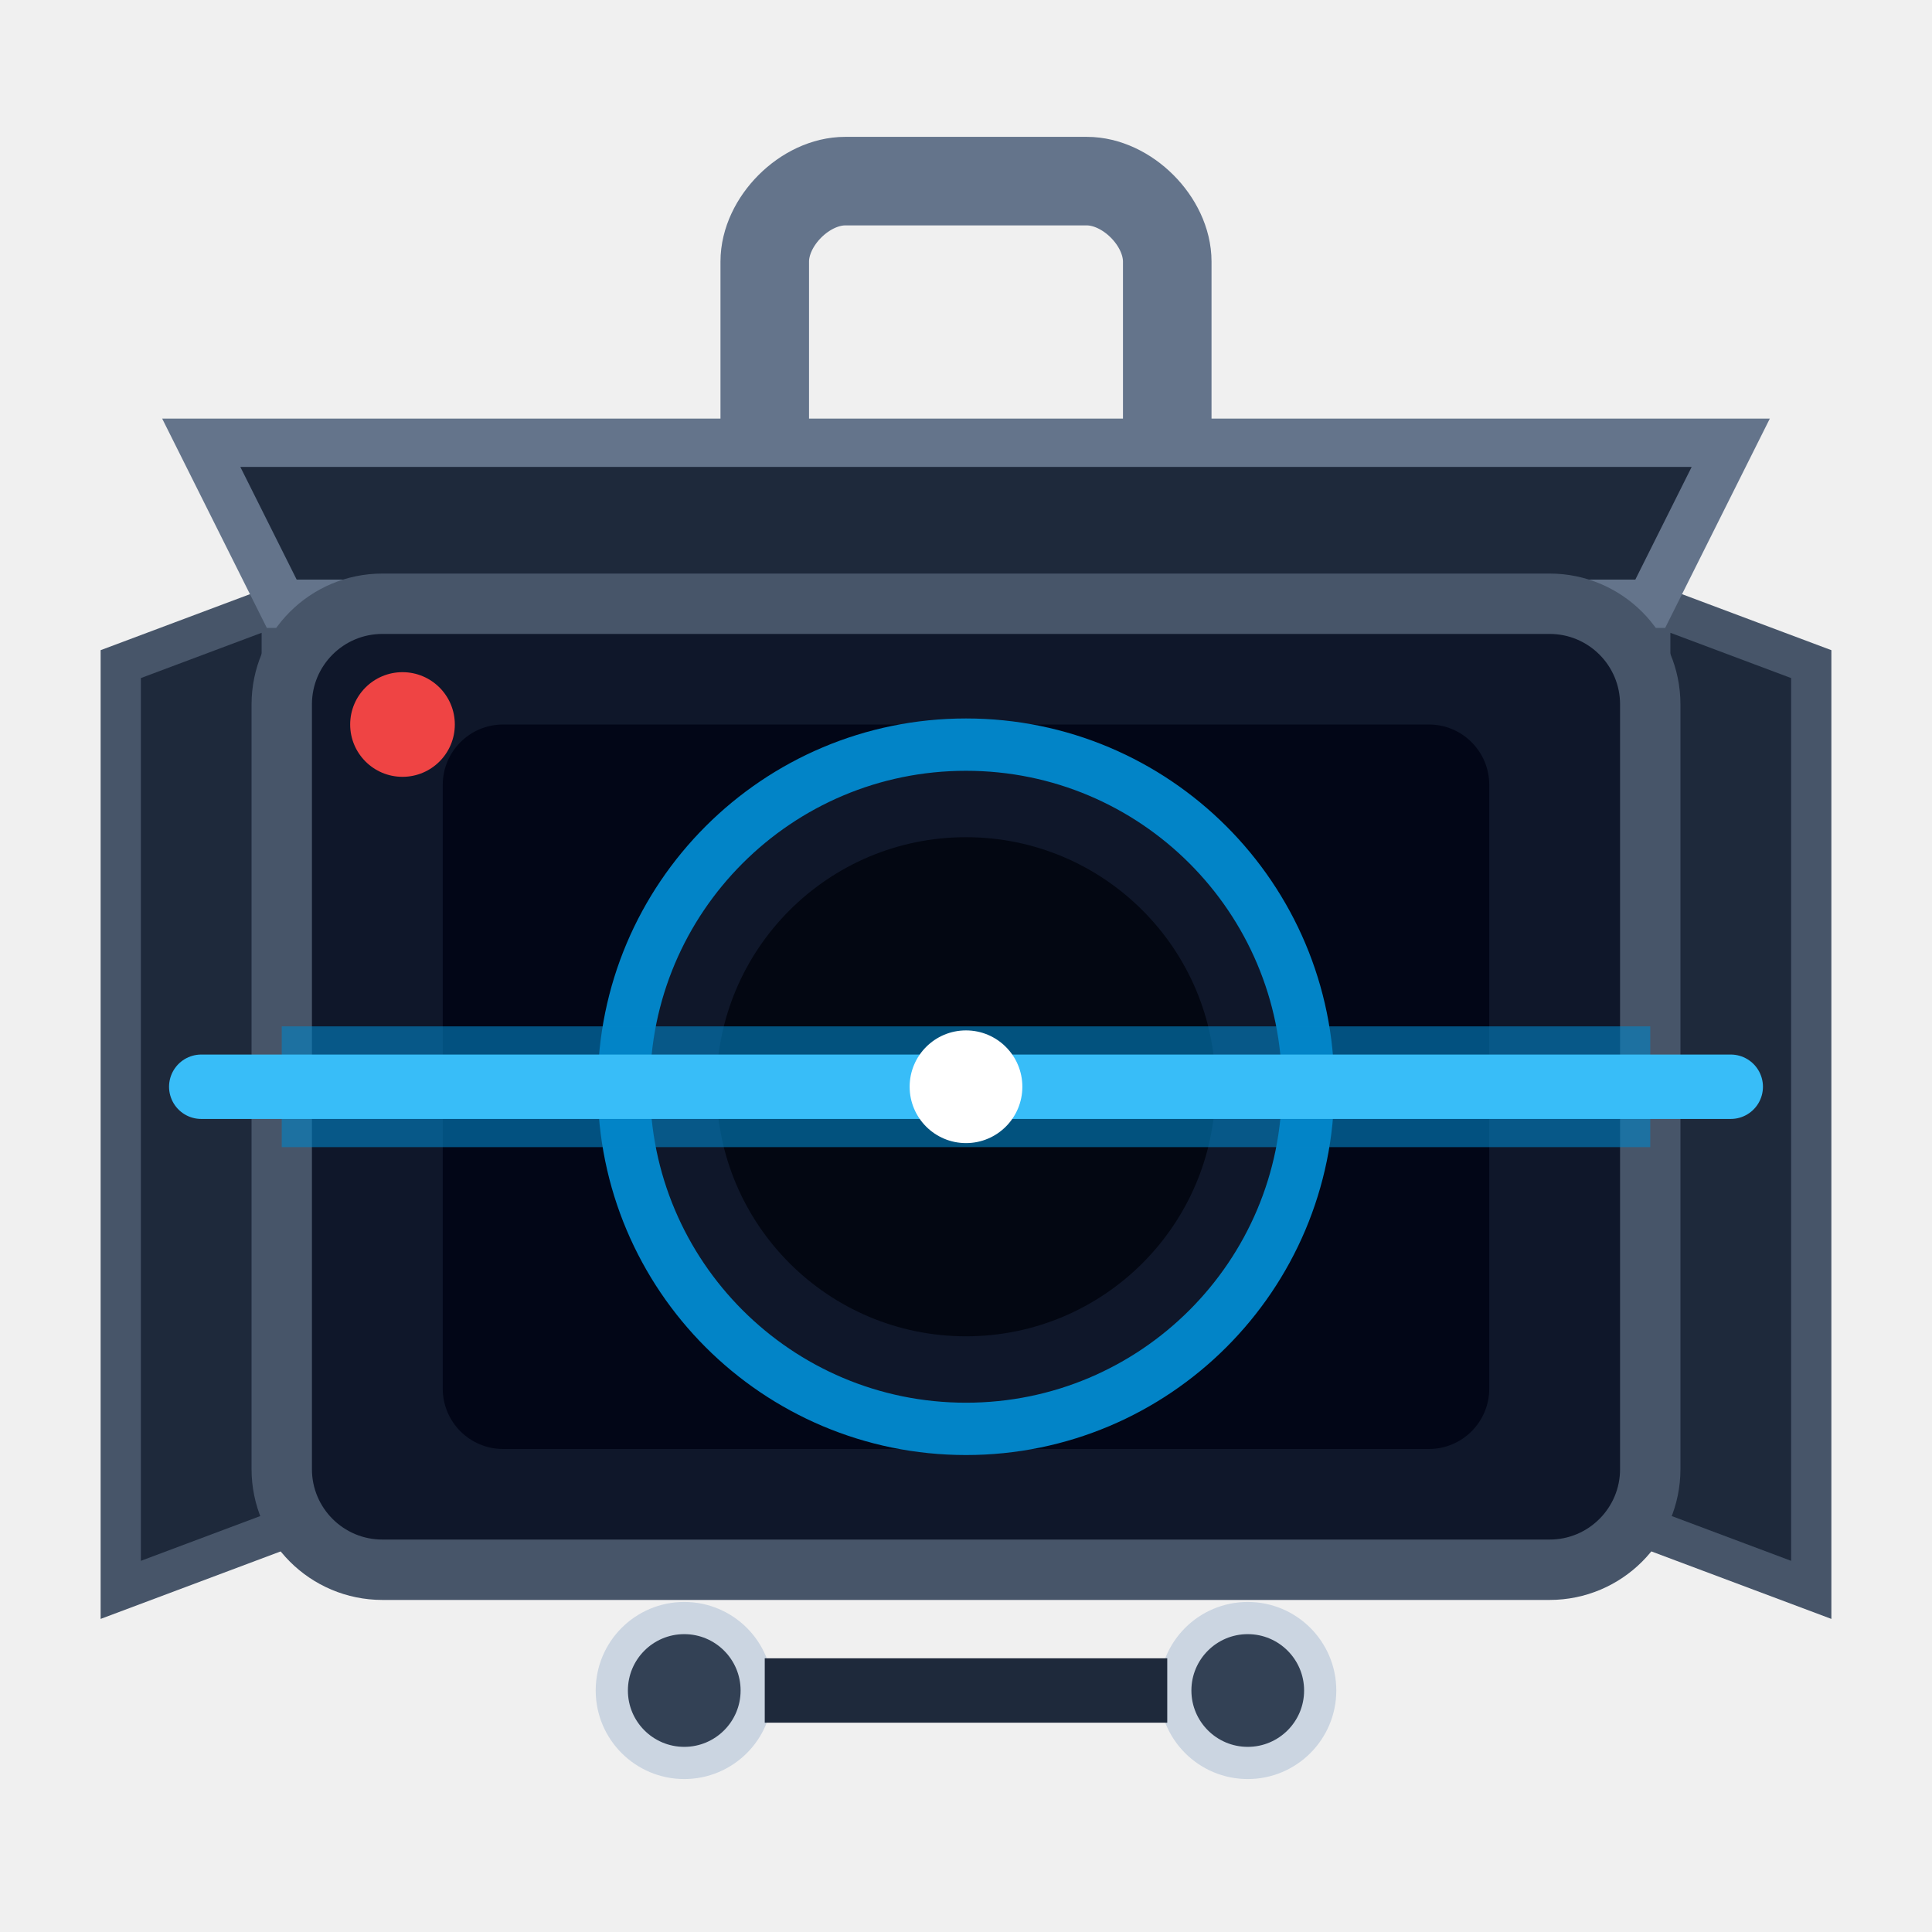
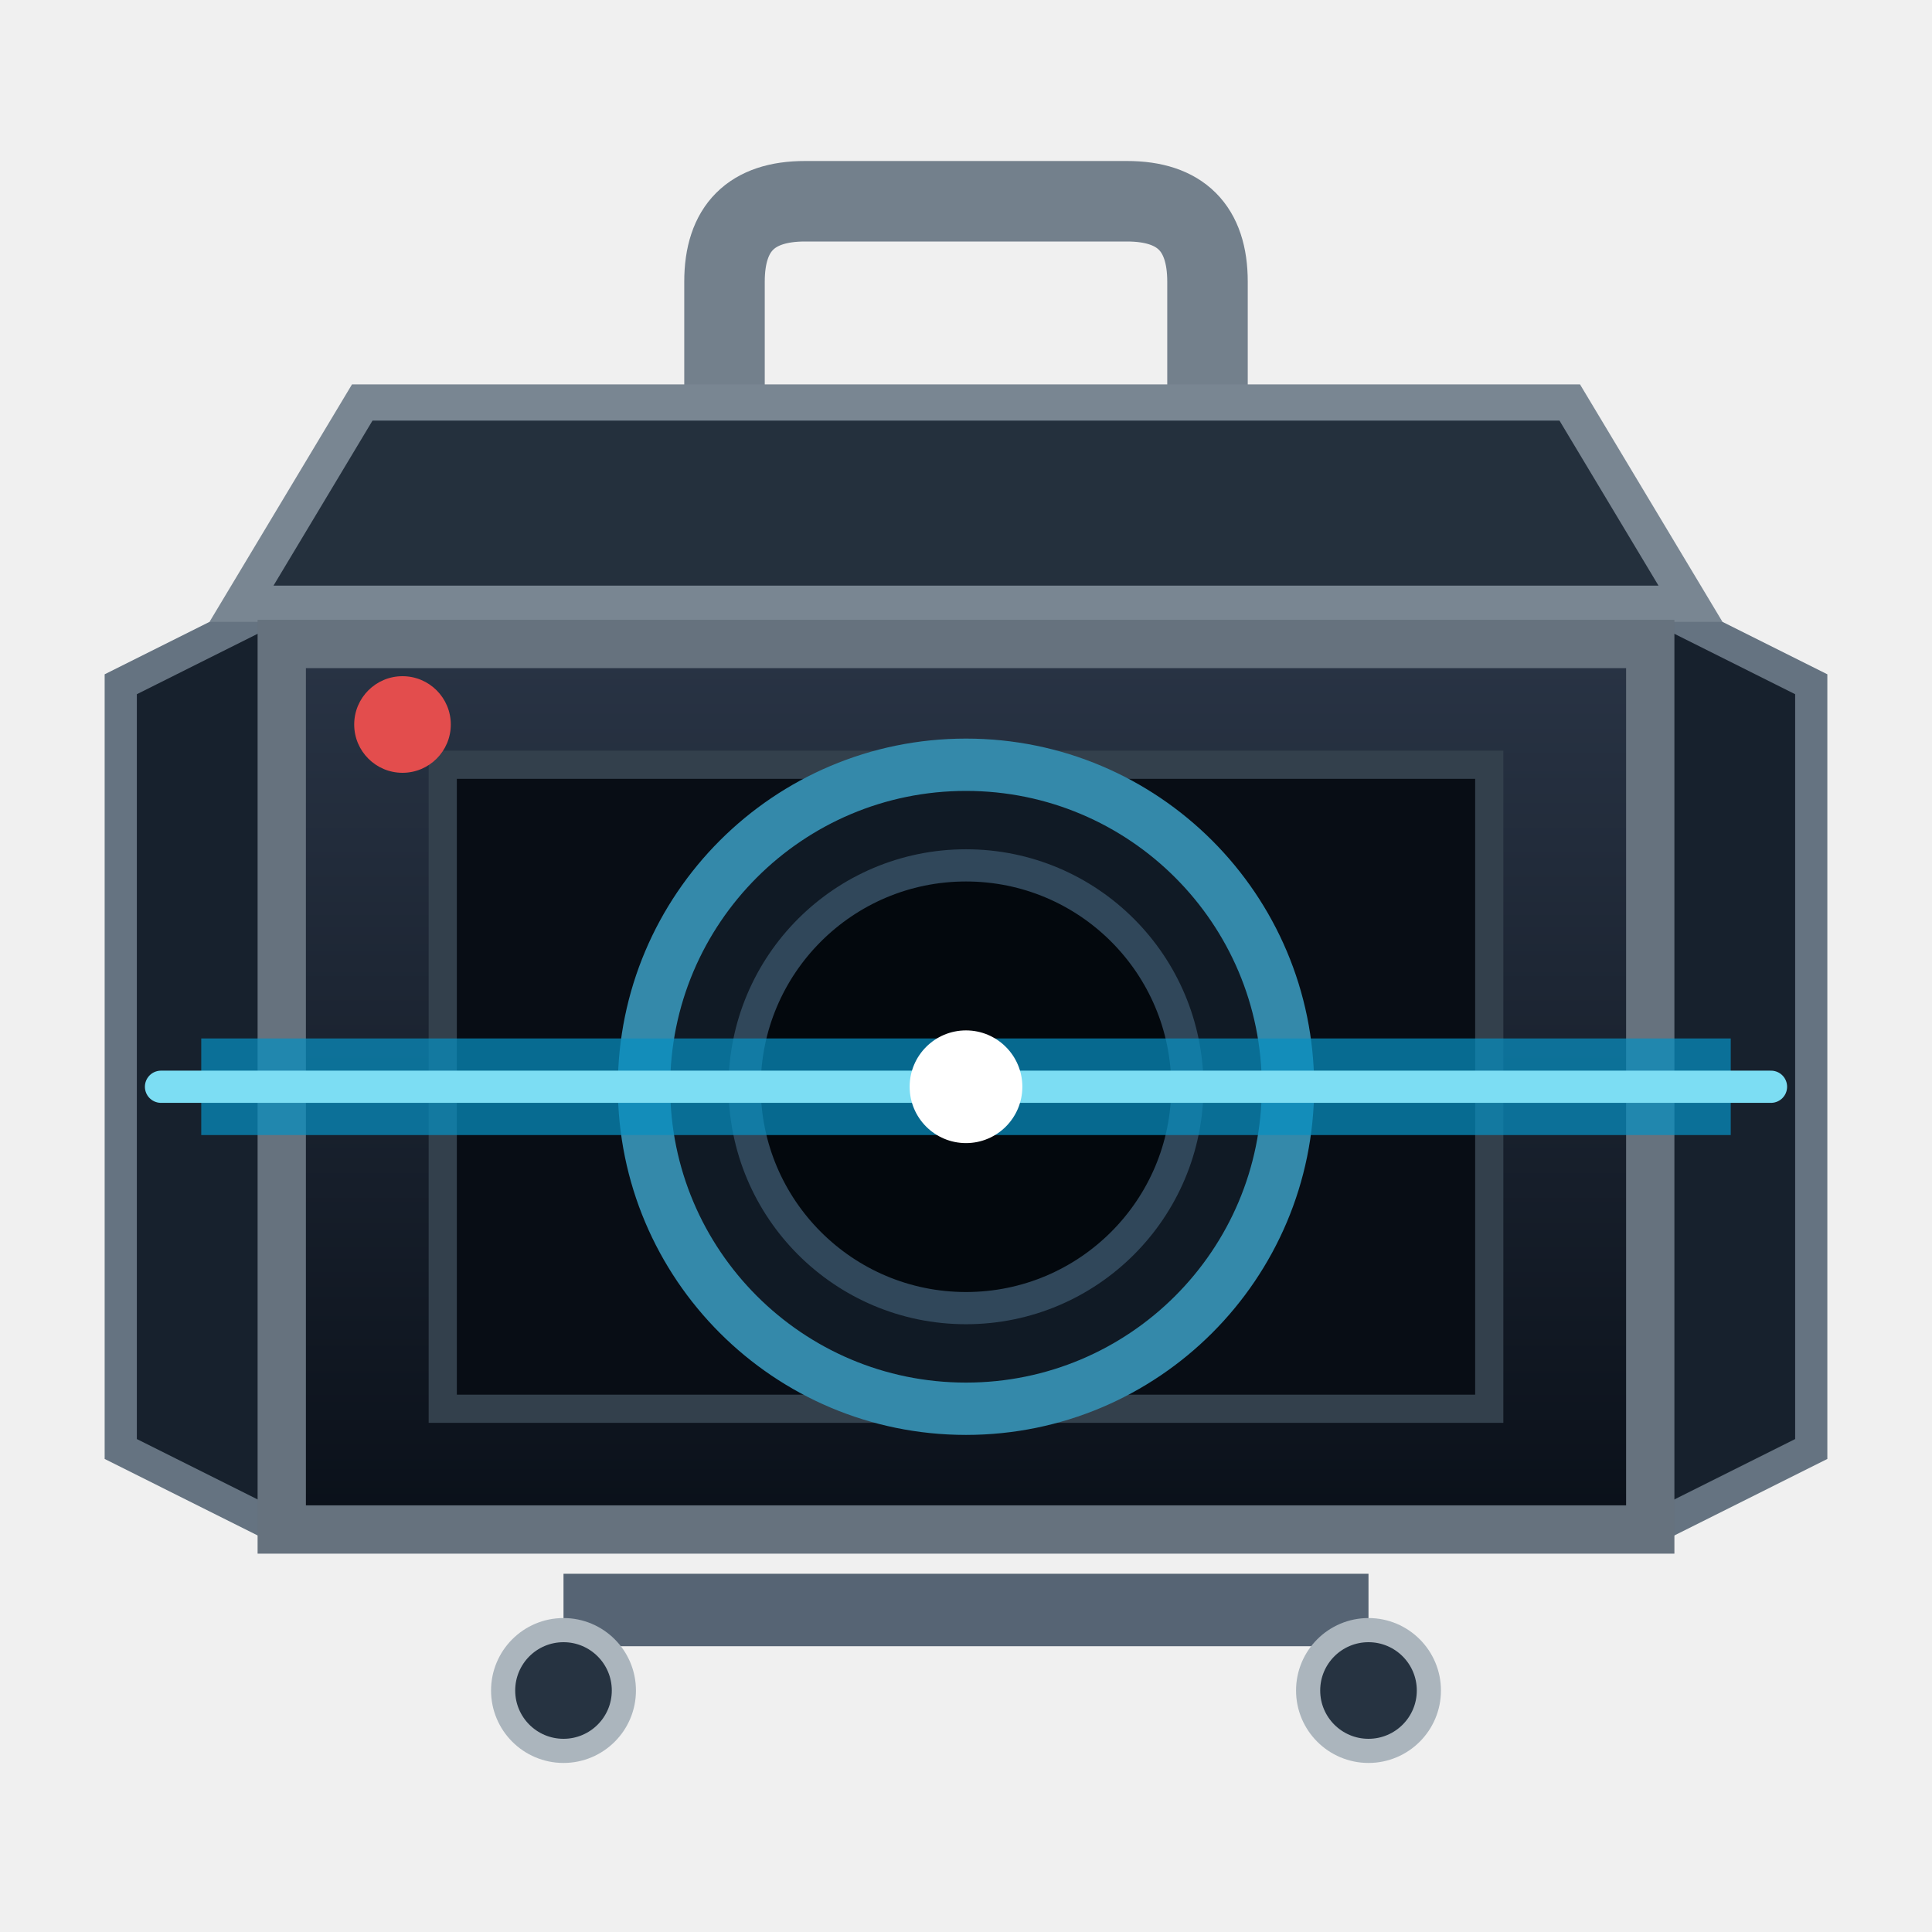
- <svg xmlns="http://www.w3.org/2000/svg" viewBox="0 0 48 48" width="48" height="48" fill="none">
-   <path d="M 19 12 L 19 6.5 C 19 5.5 20 4.5 21 4.5 L 27 4.5 C 28 4.5 29 5.5 29 6.5 L 29 12" stroke="#64748B" stroke-width="2.2" stroke-linecap="round" />
-   <path d="M 7 15 L 3 16.5 L 3 39.5 L 7 38 Z" fill="#1E293B" stroke="#475569" stroke-width="1" />
-   <path d="M 41 15 L 45 16.5 L 45 39.5 L 41 38 Z" fill="#1E293B" stroke="#475569" stroke-width="1" />
-   <path d="M 7 15 L 41 15 L 43 11 L 5 11 Z" fill="#1E293B" stroke="#64748B" stroke-width="1.2" />
-   <rect x="7" y="15" width="34" height="24" rx="2.5" fill="#0F172A" stroke="#475569" stroke-width="1.5" />
-   <rect x="11" y="18" width="26" height="18" rx="1.5" fill="#020617" />
-   <circle cx="10" cy="18" r="1.3" fill="#EF4444" />
-   <circle cx="24" cy="27" r="8.5" fill="#0F172A" stroke="#0284C7" stroke-width="1.3" />
-   <circle cx="24" cy="27" r="6.2" fill="#030712" />
-   <line x1="7" y1="27" x2="41" y2="27" stroke="#0284C7" stroke-width="3" opacity="0.6" />
-   <line x1="5" y1="27" x2="43" y2="27" stroke="#38BDF8" stroke-width="1.6" stroke-linecap="round" />
-   <circle cx="24" cy="27" r="1.4" fill="#FFFFFF" />
-   <circle cx="17" cy="42" r="1.8" fill="#334155" stroke="#CBD5E1" stroke-width="0.8" />
-   <circle cx="31" cy="42" r="1.8" fill="#334155" stroke="#CBD5E1" stroke-width="0.8" />
-   <rect x="19" y="41.2" width="10" height="1.6" fill="#1E293B" />
+ <svg xmlns="http://www.w3.org/2000/svg" viewBox="0 0 48 48" width="48" height="48">
+   <defs>
+     <linearGradient id="matte" x2="0" y2="1">
+       <stop stop-color="#293445" />
+       <stop offset="1" stop-color="#0a1019" />
+     </linearGradient>
+   </defs>
+   <path d="M18 12V7q0-2 2-2h8q2 0 2 2v5" fill="none" stroke="#73808c" stroke-width="2" stroke-linecap="round" />
+   <path d="M7 15 3 17v19l4 2m34-23 4 2v19l-4 2" fill="#17212d" stroke="#657381" stroke-width=".8" />
+   <path d="M6 15 9 10h30l3 5Z" fill="#24303d" stroke="#798692" stroke-width=".9" />
+   <path d="M7 16h34v22H7Z" fill="url(#matte)" stroke="#66727e" stroke-width="1.2" />
+   <path d="M11 19h26v16H11Z" fill="#080d15" stroke="#33404c" stroke-width=".7" />
+   <circle cx="24" cy="27" r="8" fill="#101a25" stroke="#3489aa" stroke-width="1.3" />
+   <circle cx="24" cy="27" r="5.5" fill="#03080d" stroke="#30475a" stroke-width=".8" />
+   <path d="M5 27h38" stroke="#078fc1" stroke-width="2.4" opacity=".72" />
+   <path d="M4 27h40" stroke="#7cddf3" stroke-width=".8" stroke-linecap="round" />
+   <circle cx="24" cy="27" r="1.4" fill="#fff" />
+   <circle cx="10" cy="18" r="1.2" fill="#e34d4d" />
+   <path d="M14 40h20" stroke="#566474" stroke-width="1.8" />
+   <circle cx="14" cy="42" r="1.5" fill="#263341" stroke="#abb5bd" stroke-width=".6" />
+   <circle cx="34" cy="42" r="1.5" fill="#263341" stroke="#abb5bd" stroke-width=".6" />
</svg>
